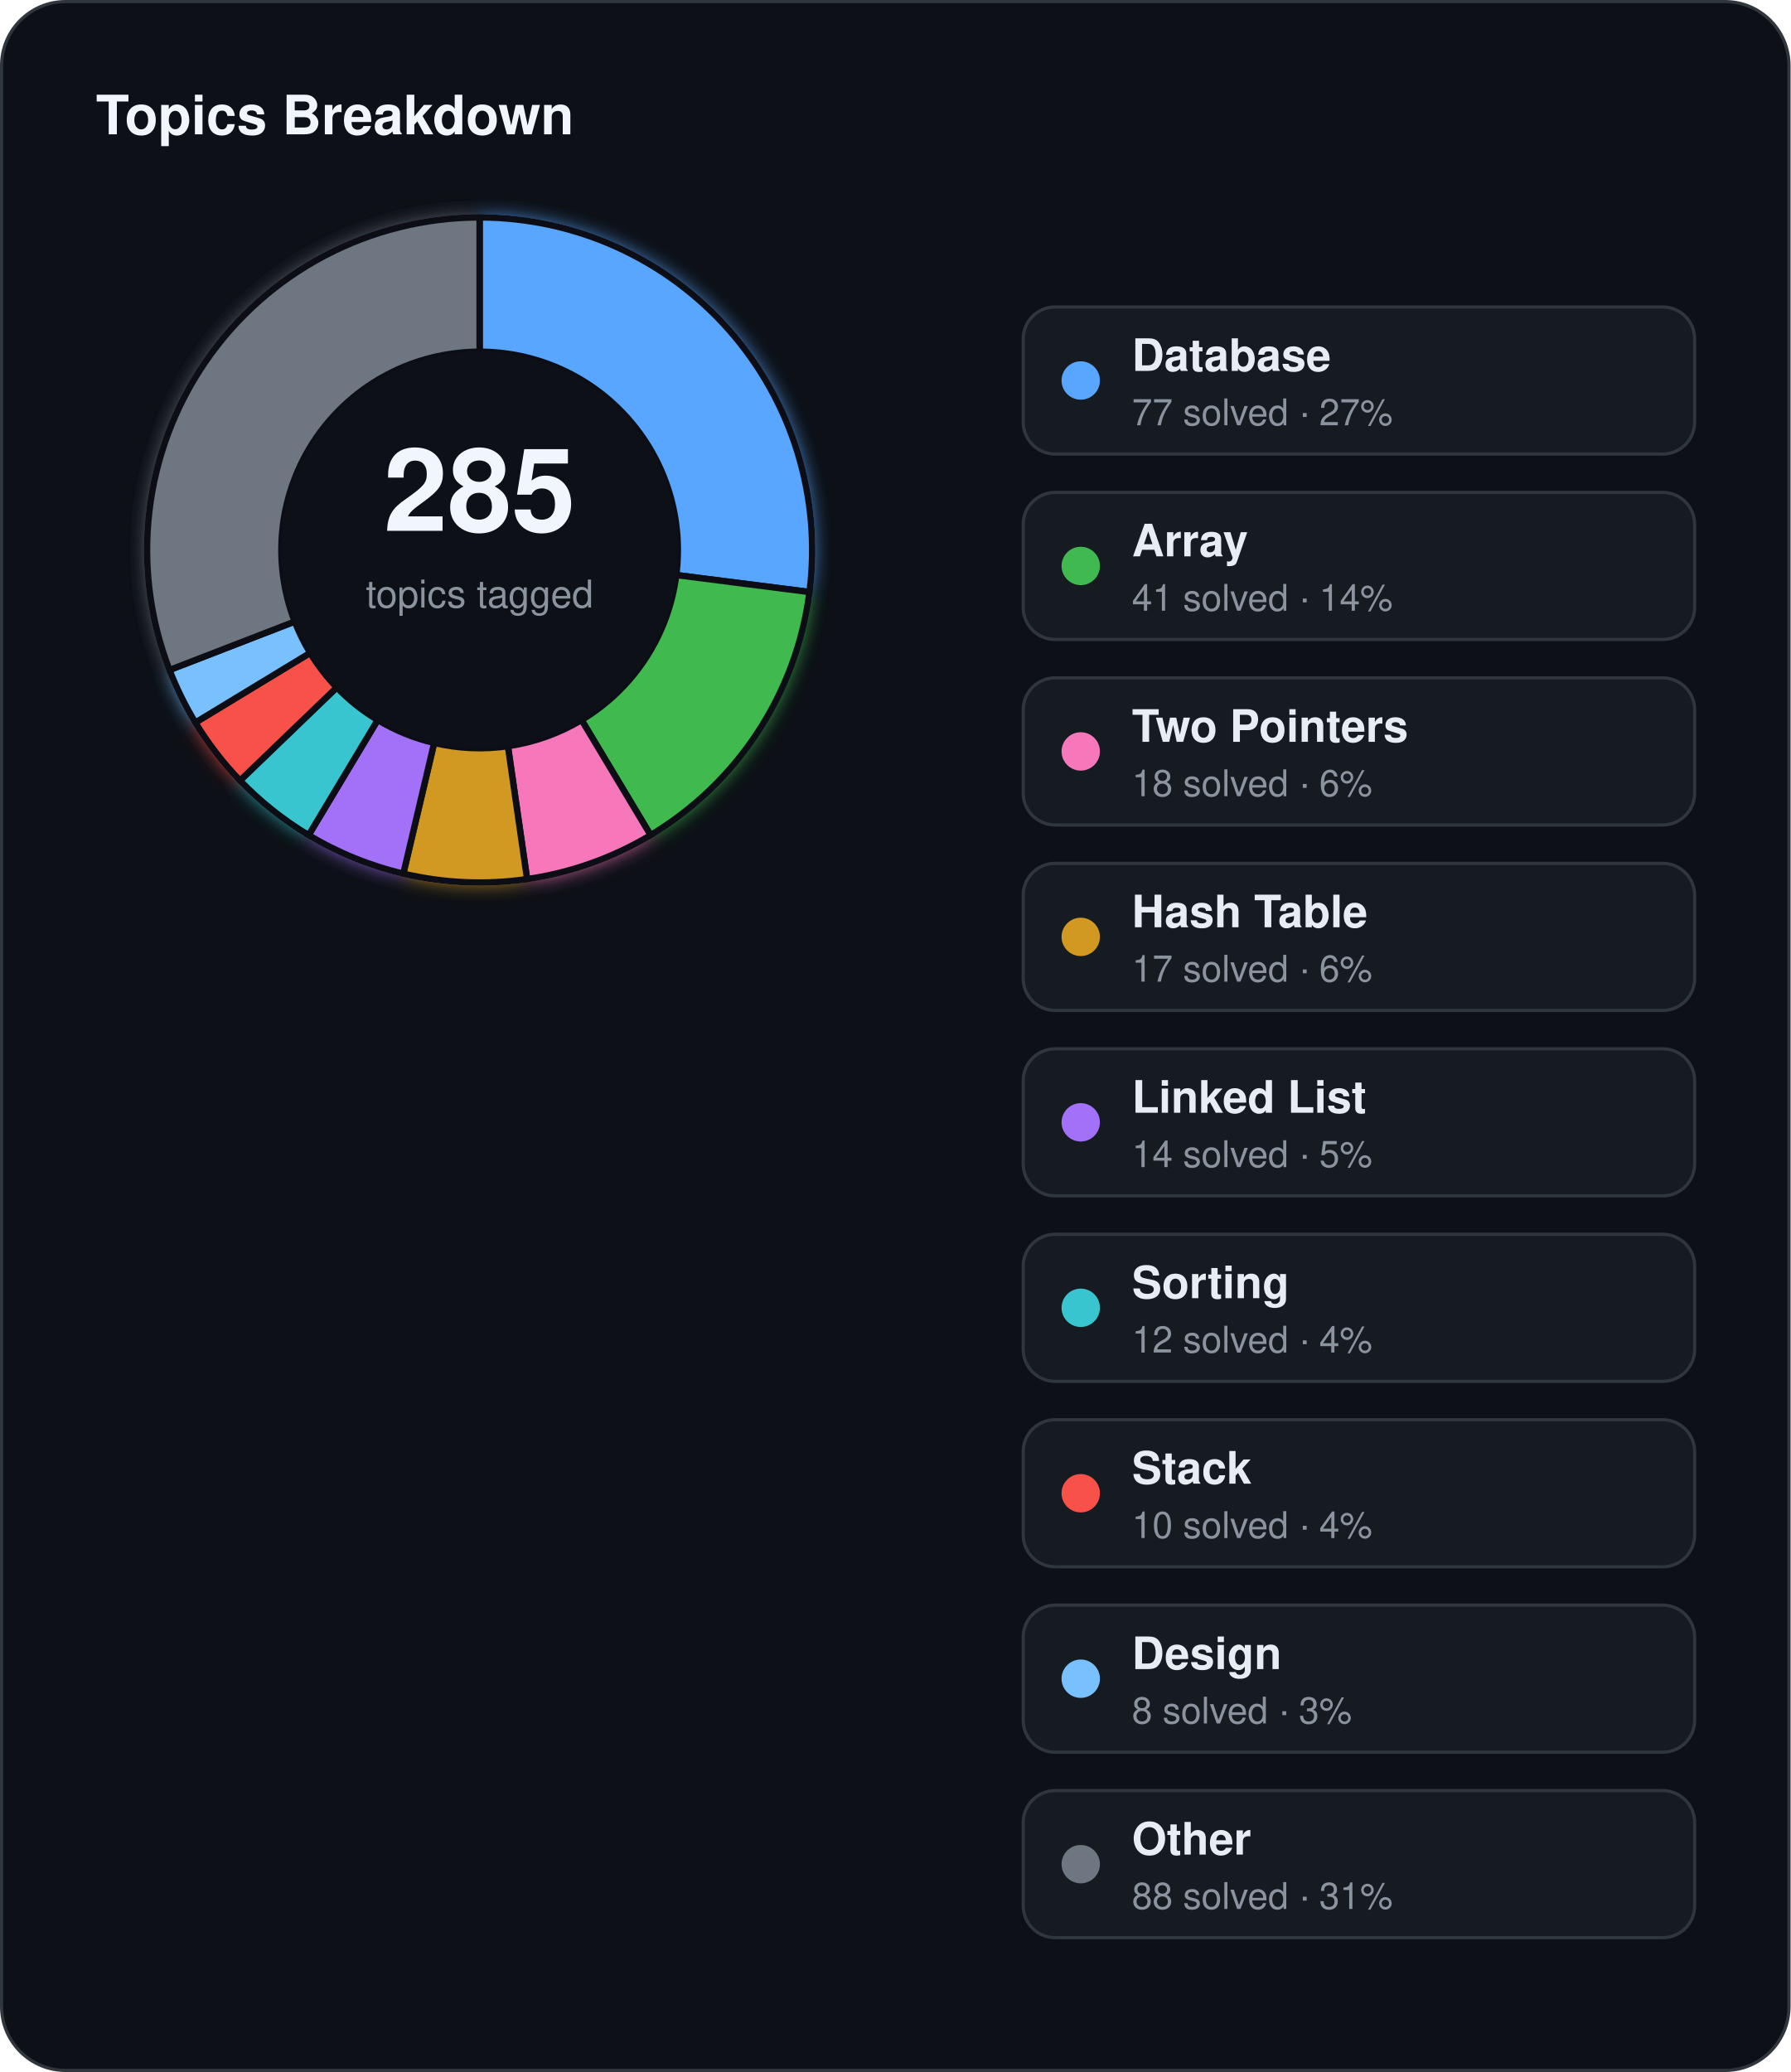
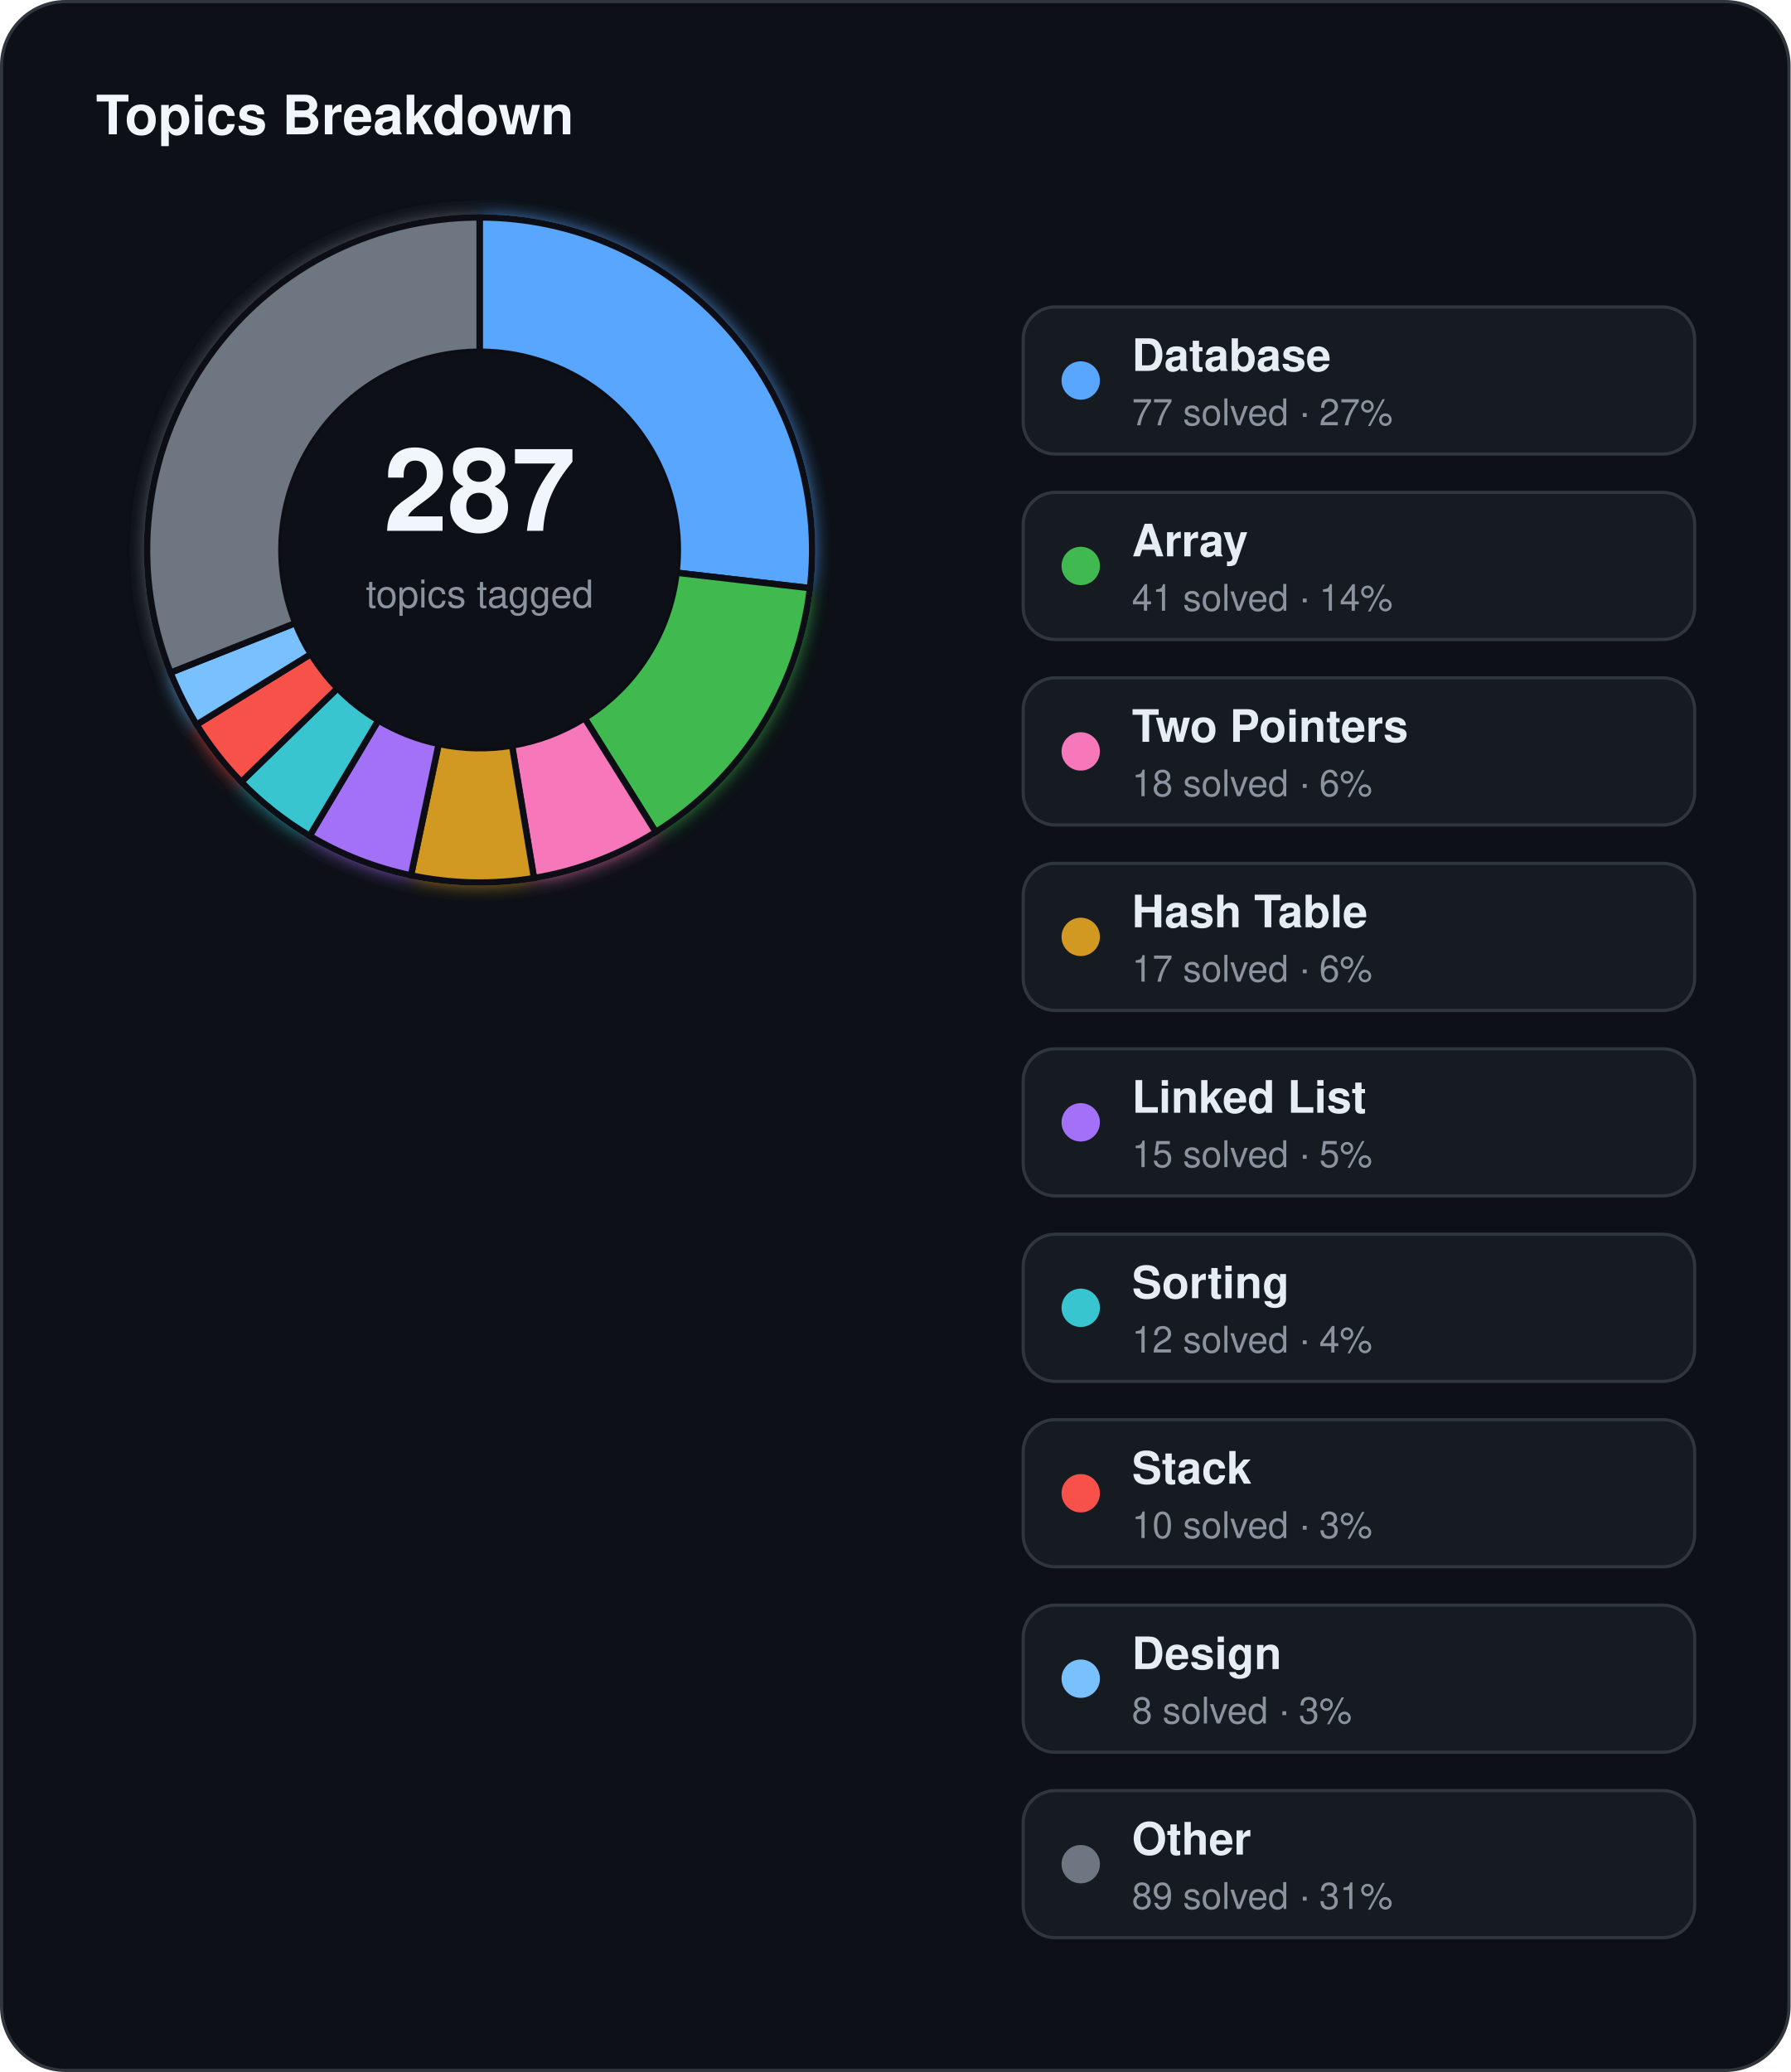
<svg xmlns="http://www.w3.org/2000/svg" width="560" height="648" viewBox="0 0 560 648">
  <defs>
    <filter id="topics-glow" x="-60%" y="-60%" width="220%" height="220%">
      <feGaussianBlur stdDeviation="3" result="blur" />
      <feMerge>
        <feMergeNode in="blur" />
        <feMergeNode in="SourceGraphic" />
      </feMerge>
    </filter>
  </defs>
  <rect x="0.5" y="0.5" width="559" height="647" rx="20" fill="#0d1117" stroke="#30363d" stroke-width="1" />
  <text x="30" y="42" fill="#f0f6fc" font-family="Segoe UI, Helvetica, Arial, sans-serif" font-size="17" font-weight="700">Topics Breakdown</text>
  <g filter="url(#topics-glow)">
-     <path d="M 150.00,68.00 A 104,104 0 0 1 253.17,185.15 L 211.50,179.84 A 62,62 0 0 0 150.00,110.00 Z" fill="#58a6ff" stroke="#0d1117" stroke-width="2" />
-     <path d="M 253.17,185.15 A 104,104 0 0 1 203.48,261.19 L 181.88,225.17 A 62,62 0 0 0 211.50,179.84 Z" fill="#3fb950" stroke="#0d1117" stroke-width="2" />
-     <path d="M 203.48,261.19 A 104,104 0 0 1 164.85,274.93 L 158.85,233.36 A 62,62 0 0 0 181.88,225.17 Z" fill="#f778ba" stroke="#0d1117" stroke-width="2" />
-     <path d="M 164.85,274.93 A 104,104 0 0 1 126.14,273.23 L 135.78,232.35 A 62,62 0 0 0 158.85,233.36 Z" fill="#d29922" stroke="#0d1117" stroke-width="2" />
-     <path d="M 126.14,273.23 A 104,104 0 0 1 96.52,261.19 L 118.12,225.17 A 62,62 0 0 0 135.78,232.35 Z" fill="#a371f7" stroke="#0d1117" stroke-width="2" />
-     <path d="M 96.52,261.19 A 104,104 0 0 1 75.06,244.11 L 105.32,214.99 A 62,62 0 0 0 118.12,225.17 Z" fill="#39c5cf" stroke="#0d1117" stroke-width="2" />
-     <path d="M 75.06,244.11 A 104,104 0 0 1 61.10,225.97 L 97.00,204.18 A 62,62 0 0 0 105.32,214.99 Z" fill="#f85149" stroke="#0d1117" stroke-width="2" />
-     <path d="M 61.10,225.97 A 104,104 0 0 1 53.01,209.54 L 92.18,194.38 A 62,62 0 0 0 97.00,204.18 Z" fill="#79c0ff" stroke="#0d1117" stroke-width="2" />
-     <path d="M 53.01,209.54 A 104,104 0 0 1 150.00,68.00 L 150.00,110.00 A 62,62 0 0 0 92.18,194.38 Z" fill="#6e7681" stroke="#0d1117" stroke-width="2" />
+     <path d="M 150.00,68.00 A 104,104 0 0 1 253.31,183.93 L 211.59,179.11 A 62,62 0 0 0 150.00,110.00 Z" fill="#58a6ff" stroke="#0d1117" stroke-width="2" />
+     <path d="M 253.31,183.93 A 104,104 0 0 1 205.09,260.21 L 182.84,224.59 A 62,62 0 0 0 211.59,179.11 Z" fill="#3fb950" stroke="#0d1117" stroke-width="2" />
+     <path d="M 205.09,260.21 A 104,104 0 0 1 167.00,274.60 L 160.13,233.17 A 62,62 0 0 0 182.84,224.59 Z" fill="#f778ba" stroke="#0d1117" stroke-width="2" />
+     <path d="M 167.00,274.60 A 104,104 0 0 1 128.53,273.76 L 137.20,232.66 A 62,62 0 0 0 160.13,233.17 Z" fill="#d29922" stroke="#0d1117" stroke-width="2" />
+     <path d="M 128.53,273.76 A 104,104 0 0 1 96.85,261.40 L 118.32,225.29 A 62,62 0 0 0 137.20,232.66 Z" fill="#a371f7" stroke="#0d1117" stroke-width="2" />
+     <path d="M 96.85,261.40 A 104,104 0 0 1 75.46,244.53 L 105.56,215.24 A 62,62 0 0 0 118.32,225.29 Z" fill="#39c5cf" stroke="#0d1117" stroke-width="2" />
+     <path d="M 75.46,244.53 A 104,104 0 0 1 61.49,226.61 L 97.23,204.55 A 62,62 0 0 0 105.56,215.24 Z" fill="#f85149" stroke="#0d1117" stroke-width="2" />
+     <path d="M 61.49,226.61 A 104,104 0 0 1 53.33,210.35 L 92.37,194.86 A 62,62 0 0 0 97.23,204.55 Z" fill="#79c0ff" stroke="#0d1117" stroke-width="2" />
+     <path d="M 53.33,210.35 A 104,104 0 0 1 150.00,68.00 L 150.00,110.00 A 62,62 0 0 0 92.37,194.86 Z" fill="#6e7681" stroke="#0d1117" stroke-width="2" />
  </g>
  <circle cx="150" cy="172" r="62" fill="#0d1117" />
-   <text x="150" y="166" text-anchor="middle" fill="#f0f6fc" font-family="Segoe UI, Helvetica, Arial, sans-serif" font-size="36" font-weight="700">285</text>
+   <text x="150" y="166" text-anchor="middle" fill="#f0f6fc" font-family="Segoe UI, Helvetica, Arial, sans-serif" font-size="36" font-weight="700">287</text>
  <text x="150" y="190" text-anchor="middle" fill="#8b949e" font-family="Segoe UI, Helvetica, Arial, sans-serif" font-size="12">topics tagged</text>
  <rect x="320" y="96" width="210" height="46" rx="10" fill="#161b22" stroke="#30363d" stroke-width="1" />
  <circle cx="338" cy="119" r="6" fill="#58a6ff" />
  <text x="354" y="116" fill="#e6edf3" font-family="Segoe UI, Helvetica, Arial, sans-serif" font-size="14" font-weight="600">Database</text>
  <text x="354" y="133" fill="#8b949e" font-family="Segoe UI, Helvetica, Arial, sans-serif" font-size="11.5">77 solved · 27%</text>
  <rect x="320" y="154" width="210" height="46" rx="10" fill="#161b22" stroke="#30363d" stroke-width="1" />
  <circle cx="338" cy="177" r="6" fill="#3fb950" />
  <text x="354" y="174" fill="#e6edf3" font-family="Segoe UI, Helvetica, Arial, sans-serif" font-size="14" font-weight="600">Array</text>
  <text x="354" y="191" fill="#8b949e" font-family="Segoe UI, Helvetica, Arial, sans-serif" font-size="11.5">41 solved · 14%</text>
  <rect x="320" y="212" width="210" height="46" rx="10" fill="#161b22" stroke="#30363d" stroke-width="1" />
  <circle cx="338" cy="235" r="6" fill="#f778ba" />
  <text x="354" y="232" fill="#e6edf3" font-family="Segoe UI, Helvetica, Arial, sans-serif" font-size="14" font-weight="600">Two Pointers</text>
  <text x="354" y="249" fill="#8b949e" font-family="Segoe UI, Helvetica, Arial, sans-serif" font-size="11.5">18 solved · 6%</text>
  <rect x="320" y="270" width="210" height="46" rx="10" fill="#161b22" stroke="#30363d" stroke-width="1" />
  <circle cx="338" cy="293" r="6" fill="#d29922" />
  <text x="354" y="290" fill="#e6edf3" font-family="Segoe UI, Helvetica, Arial, sans-serif" font-size="14" font-weight="600">Hash Table</text>
  <text x="354" y="307" fill="#8b949e" font-family="Segoe UI, Helvetica, Arial, sans-serif" font-size="11.5">17 solved · 6%</text>
  <rect x="320" y="328" width="210" height="46" rx="10" fill="#161b22" stroke="#30363d" stroke-width="1" />
  <circle cx="338" cy="351" r="6" fill="#a371f7" />
  <text x="354" y="348" fill="#e6edf3" font-family="Segoe UI, Helvetica, Arial, sans-serif" font-size="14" font-weight="600">Linked List</text>
-   <text x="354" y="365" fill="#8b949e" font-family="Segoe UI, Helvetica, Arial, sans-serif" font-size="11.5">14 solved · 5%</text>
+   <text x="354" y="365" fill="#8b949e" font-family="Segoe UI, Helvetica, Arial, sans-serif" font-size="11.5">15 solved · 5%</text>
  <rect x="320" y="386" width="210" height="46" rx="10" fill="#161b22" stroke="#30363d" stroke-width="1" />
  <circle cx="338" cy="409" r="6" fill="#39c5cf" />
  <text x="354" y="406" fill="#e6edf3" font-family="Segoe UI, Helvetica, Arial, sans-serif" font-size="14" font-weight="600">Sorting</text>
  <text x="354" y="423" fill="#8b949e" font-family="Segoe UI, Helvetica, Arial, sans-serif" font-size="11.5">12 solved · 4%</text>
  <rect x="320" y="444" width="210" height="46" rx="10" fill="#161b22" stroke="#30363d" stroke-width="1" />
  <circle cx="338" cy="467" r="6" fill="#f85149" />
  <text x="354" y="464" fill="#e6edf3" font-family="Segoe UI, Helvetica, Arial, sans-serif" font-size="14" font-weight="600">Stack</text>
-   <text x="354" y="481" fill="#8b949e" font-family="Segoe UI, Helvetica, Arial, sans-serif" font-size="11.5">10 solved · 4%</text>
+   <text x="354" y="481" fill="#8b949e" font-family="Segoe UI, Helvetica, Arial, sans-serif" font-size="11.5">10 solved · 3%</text>
  <rect x="320" y="502" width="210" height="46" rx="10" fill="#161b22" stroke="#30363d" stroke-width="1" />
  <circle cx="338" cy="525" r="6" fill="#79c0ff" />
  <text x="354" y="522" fill="#e6edf3" font-family="Segoe UI, Helvetica, Arial, sans-serif" font-size="14" font-weight="600">Design</text>
  <text x="354" y="539" fill="#8b949e" font-family="Segoe UI, Helvetica, Arial, sans-serif" font-size="11.5">8 solved · 3%</text>
  <rect x="320" y="560" width="210" height="46" rx="10" fill="#161b22" stroke="#30363d" stroke-width="1" />
  <circle cx="338" cy="583" r="6" fill="#6e7681" />
  <text x="354" y="580" fill="#e6edf3" font-family="Segoe UI, Helvetica, Arial, sans-serif" font-size="14" font-weight="600">Other</text>
-   <text x="354" y="597" fill="#8b949e" font-family="Segoe UI, Helvetica, Arial, sans-serif" font-size="11.5">88 solved · 31%</text>
+   <text x="354" y="597" fill="#8b949e" font-family="Segoe UI, Helvetica, Arial, sans-serif" font-size="11.5">89 solved · 31%</text>
</svg>
